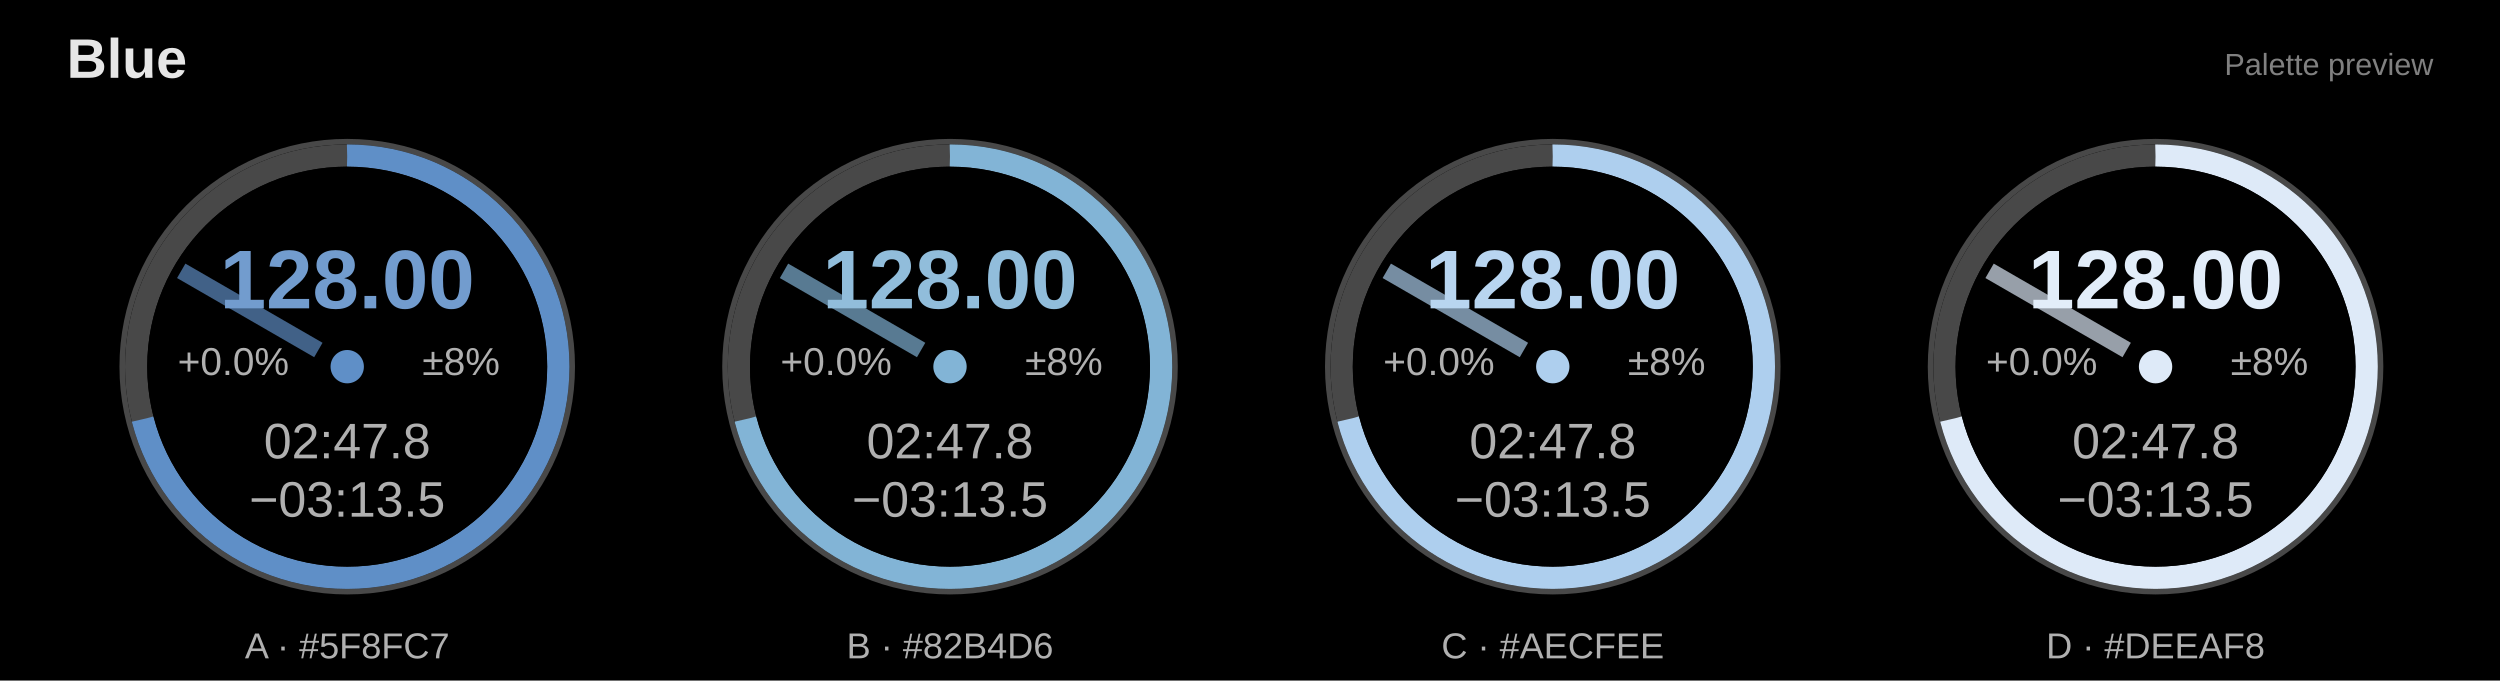
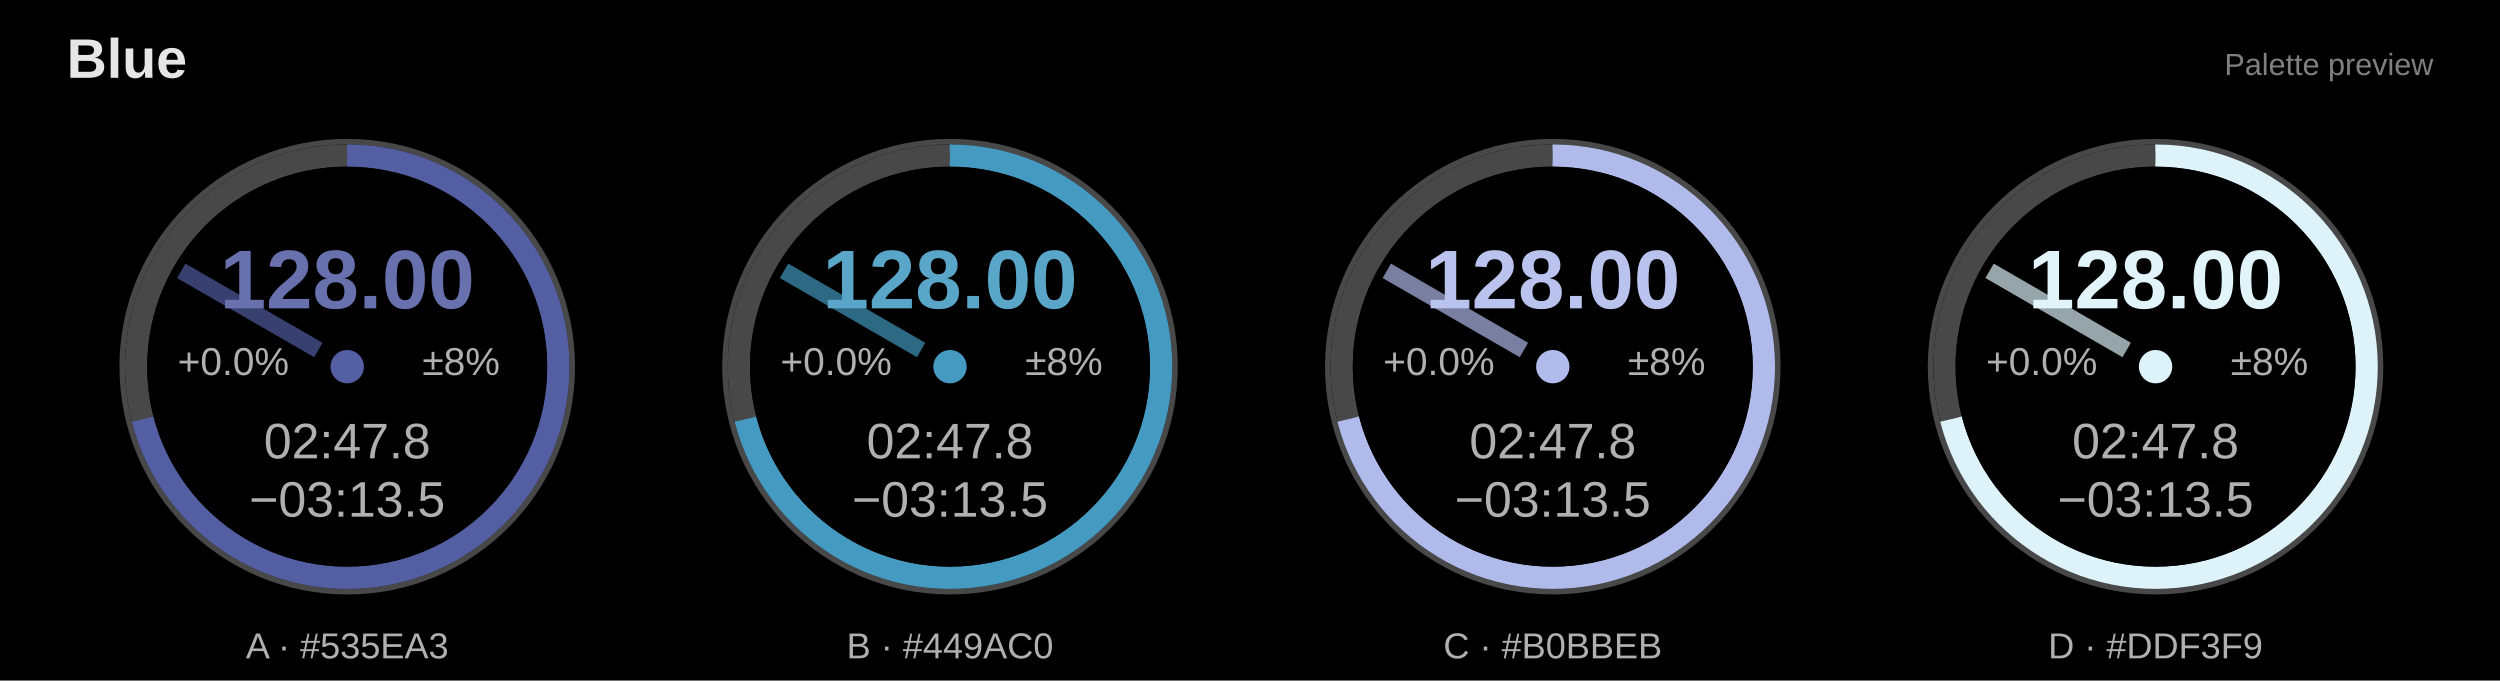
<svg xmlns="http://www.w3.org/2000/svg" width="900" height="245" viewBox="0 0 900 245" role="img" aria-labelledby="title desc">
  <style>text{font-family:Arial,Helvetica,sans-serif;font-variant-numeric:tabular-nums}</style>
  <rect width="900" height="245" fill="#000000" />
  <g transform="translate(0,0)">
    <text x="24" y="28" fill="#E6E6E6" font-size="20" text-anchor="start" font-weight="600">Blue</text>
    <text x="876" y="27" fill="#808080" font-size="11" text-anchor="end" font-weight="400">Palette preview</text>
    <g transform="translate(43,50)">
      <circle cx="82" cy="82" r="81" fill="#000000" stroke="#484848" stroke-width="2" />
      <circle cx="82" cy="82" r="76" fill="none" stroke="#484848" stroke-width="8" />
-       <circle cx="82" cy="82" r="76" fill="none" stroke="#5F8FC7" stroke-width="8" stroke-dasharray="339.041 138.481" transform="rotate(-90 82 82)" />
+       <circle cx="82" cy="82" r="76" fill="none" stroke="#535EA3" stroke-width="8" stroke-dasharray="339.041 138.481" transform="rotate(-90 82 82)" />
      <circle cx="82" cy="82" r="71.5" fill="#000000" stroke="#000000" />
-       <rect x="79" y="13" width="6" height="57" fill="#416187" transform="rotate(-60 82 82)" />
-       <circle cx="82" cy="82" r="6" fill="#5F8FC7" />
-       <text x="82" y="61" fill="#729CCE" font-size="30" text-anchor="middle" font-weight="700">128.00</text>
+       <rect x="79" y="13" width="6" height="57" fill="#38406F" transform="rotate(-60 82 82)" />
+       <circle cx="82" cy="82" r="6" fill="#535EA3" />
+       <text x="82" y="61" fill="#6871AE" font-size="30" text-anchor="middle" font-weight="700">128.00</text>
      <text x="41" y="85" fill="#B0B0B0" font-size="14" text-anchor="middle" font-weight="400">+0.0%</text>
      <text x="123" y="85" fill="#B0B0B0" font-size="14" text-anchor="middle" font-weight="400">±8%</text>
      <text x="82" y="115" fill="#B0B0B0" font-size="18" text-anchor="middle" font-weight="400">02:47.8</text>
      <text x="82" y="136" fill="#B0B0B0" font-size="18" text-anchor="middle" font-weight="400">−03:13.5</text>
-       <text x="82" y="187" fill="#B0B0B0" font-size="13" text-anchor="middle" font-weight="400">A  ·  #5F8FC7</text>
+       <text x="82" y="187" fill="#B0B0B0" font-size="13" text-anchor="middle" font-weight="400">A  ·  #535EA3</text>
    </g>
    <g transform="translate(260,50)">
      <circle cx="82" cy="82" r="81" fill="#000000" stroke="#484848" stroke-width="2" />
      <circle cx="82" cy="82" r="76" fill="none" stroke="#484848" stroke-width="8" />
-       <circle cx="82" cy="82" r="76" fill="none" stroke="#82B4D6" stroke-width="8" stroke-dasharray="339.041 138.481" transform="rotate(-90 82 82)" />
+       <circle cx="82" cy="82" r="76" fill="none" stroke="#449AC0" stroke-width="8" stroke-dasharray="339.041 138.481" transform="rotate(-90 82 82)" />
      <circle cx="82" cy="82" r="71.5" fill="#000000" stroke="#000000" />
-       <rect x="79" y="13" width="6" height="57" fill="#587A92" transform="rotate(-60 82 82)" />
-       <circle cx="82" cy="82" r="6" fill="#82B4D6" />
-       <text x="82" y="61" fill="#91BDDB" font-size="30" text-anchor="middle" font-weight="700">128.00</text>
+       <rect x="79" y="13" width="6" height="57" fill="#2E6983" transform="rotate(-60 82 82)" />
+       <circle cx="82" cy="82" r="6" fill="#449AC0" />
+       <text x="82" y="61" fill="#5AA6C8" font-size="30" text-anchor="middle" font-weight="700">128.00</text>
      <text x="41" y="85" fill="#B0B0B0" font-size="14" text-anchor="middle" font-weight="400">+0.0%</text>
      <text x="123" y="85" fill="#B0B0B0" font-size="14" text-anchor="middle" font-weight="400">±8%</text>
      <text x="82" y="115" fill="#B0B0B0" font-size="18" text-anchor="middle" font-weight="400">02:47.8</text>
      <text x="82" y="136" fill="#B0B0B0" font-size="18" text-anchor="middle" font-weight="400">−03:13.5</text>
-       <text x="82" y="187" fill="#B0B0B0" font-size="13" text-anchor="middle" font-weight="400">B  ·  #82B4D6</text>
+       <text x="82" y="187" fill="#B0B0B0" font-size="13" text-anchor="middle" font-weight="400">B  ·  #449AC0</text>
    </g>
    <g transform="translate(477,50)">
      <circle cx="82" cy="82" r="81" fill="#000000" stroke="#484848" stroke-width="2" />
      <circle cx="82" cy="82" r="76" fill="none" stroke="#484848" stroke-width="8" />
-       <circle cx="82" cy="82" r="76" fill="none" stroke="#AECFEE" stroke-width="8" stroke-dasharray="339.041 138.481" transform="rotate(-90 82 82)" />
+       <circle cx="82" cy="82" r="76" fill="none" stroke="#B0BBEB" stroke-width="8" stroke-dasharray="339.041 138.481" transform="rotate(-90 82 82)" />
      <circle cx="82" cy="82" r="71.5" fill="#000000" stroke="#000000" />
-       <rect x="79" y="13" width="6" height="57" fill="#768DA2" transform="rotate(-60 82 82)" />
-       <circle cx="82" cy="82" r="6" fill="#AECFEE" />
-       <text x="82" y="61" fill="#B8D5F0" font-size="30" text-anchor="middle" font-weight="700">128.00</text>
+       <rect x="79" y="13" width="6" height="57" fill="#787FA0" transform="rotate(-60 82 82)" />
+       <circle cx="82" cy="82" r="6" fill="#B0BBEB" />
+       <text x="82" y="61" fill="#B9C3ED" font-size="30" text-anchor="middle" font-weight="700">128.00</text>
      <text x="41" y="85" fill="#B0B0B0" font-size="14" text-anchor="middle" font-weight="400">+0.0%</text>
      <text x="123" y="85" fill="#B0B0B0" font-size="14" text-anchor="middle" font-weight="400">±8%</text>
      <text x="82" y="115" fill="#B0B0B0" font-size="18" text-anchor="middle" font-weight="400">02:47.8</text>
      <text x="82" y="136" fill="#B0B0B0" font-size="18" text-anchor="middle" font-weight="400">−03:13.5</text>
-       <text x="82" y="187" fill="#B0B0B0" font-size="13" text-anchor="middle" font-weight="400">C  ·  #AECFEE</text>
+       <text x="82" y="187" fill="#B0B0B0" font-size="13" text-anchor="middle" font-weight="400">C  ·  #B0BBEB</text>
    </g>
    <g transform="translate(694,50)">
      <circle cx="82" cy="82" r="81" fill="#000000" stroke="#484848" stroke-width="2" />
      <circle cx="82" cy="82" r="76" fill="none" stroke="#484848" stroke-width="8" />
-       <circle cx="82" cy="82" r="76" fill="none" stroke="#DEEAF8" stroke-width="8" stroke-dasharray="339.041 138.481" transform="rotate(-90 82 82)" />
+       <circle cx="82" cy="82" r="76" fill="none" stroke="#DDF3F9" stroke-width="8" stroke-dasharray="339.041 138.481" transform="rotate(-90 82 82)" />
      <circle cx="82" cy="82" r="71.5" fill="#000000" stroke="#000000" />
-       <rect x="79" y="13" width="6" height="57" fill="#979FA9" transform="rotate(-60 82 82)" />
-       <circle cx="82" cy="82" r="6" fill="#DEEAF8" />
-       <text x="82" y="61" fill="#E2EDF9" font-size="30" text-anchor="middle" font-weight="700">128.00</text>
+       <rect x="79" y="13" width="6" height="57" fill="#96A5A9" transform="rotate(-60 82 82)" />
+       <circle cx="82" cy="82" r="6" fill="#DDF3F9" />
+       <text x="82" y="61" fill="#E1F4FA" font-size="30" text-anchor="middle" font-weight="700">128.00</text>
      <text x="41" y="85" fill="#B0B0B0" font-size="14" text-anchor="middle" font-weight="400">+0.0%</text>
      <text x="123" y="85" fill="#B0B0B0" font-size="14" text-anchor="middle" font-weight="400">±8%</text>
      <text x="82" y="115" fill="#B0B0B0" font-size="18" text-anchor="middle" font-weight="400">02:47.8</text>
      <text x="82" y="136" fill="#B0B0B0" font-size="18" text-anchor="middle" font-weight="400">−03:13.5</text>
-       <text x="82" y="187" fill="#B0B0B0" font-size="13" text-anchor="middle" font-weight="400">D  ·  #DEEAF8</text>
+       <text x="82" y="187" fill="#B0B0B0" font-size="13" text-anchor="middle" font-weight="400">D  ·  #DDF3F9</text>
    </g>
  </g>
</svg>
